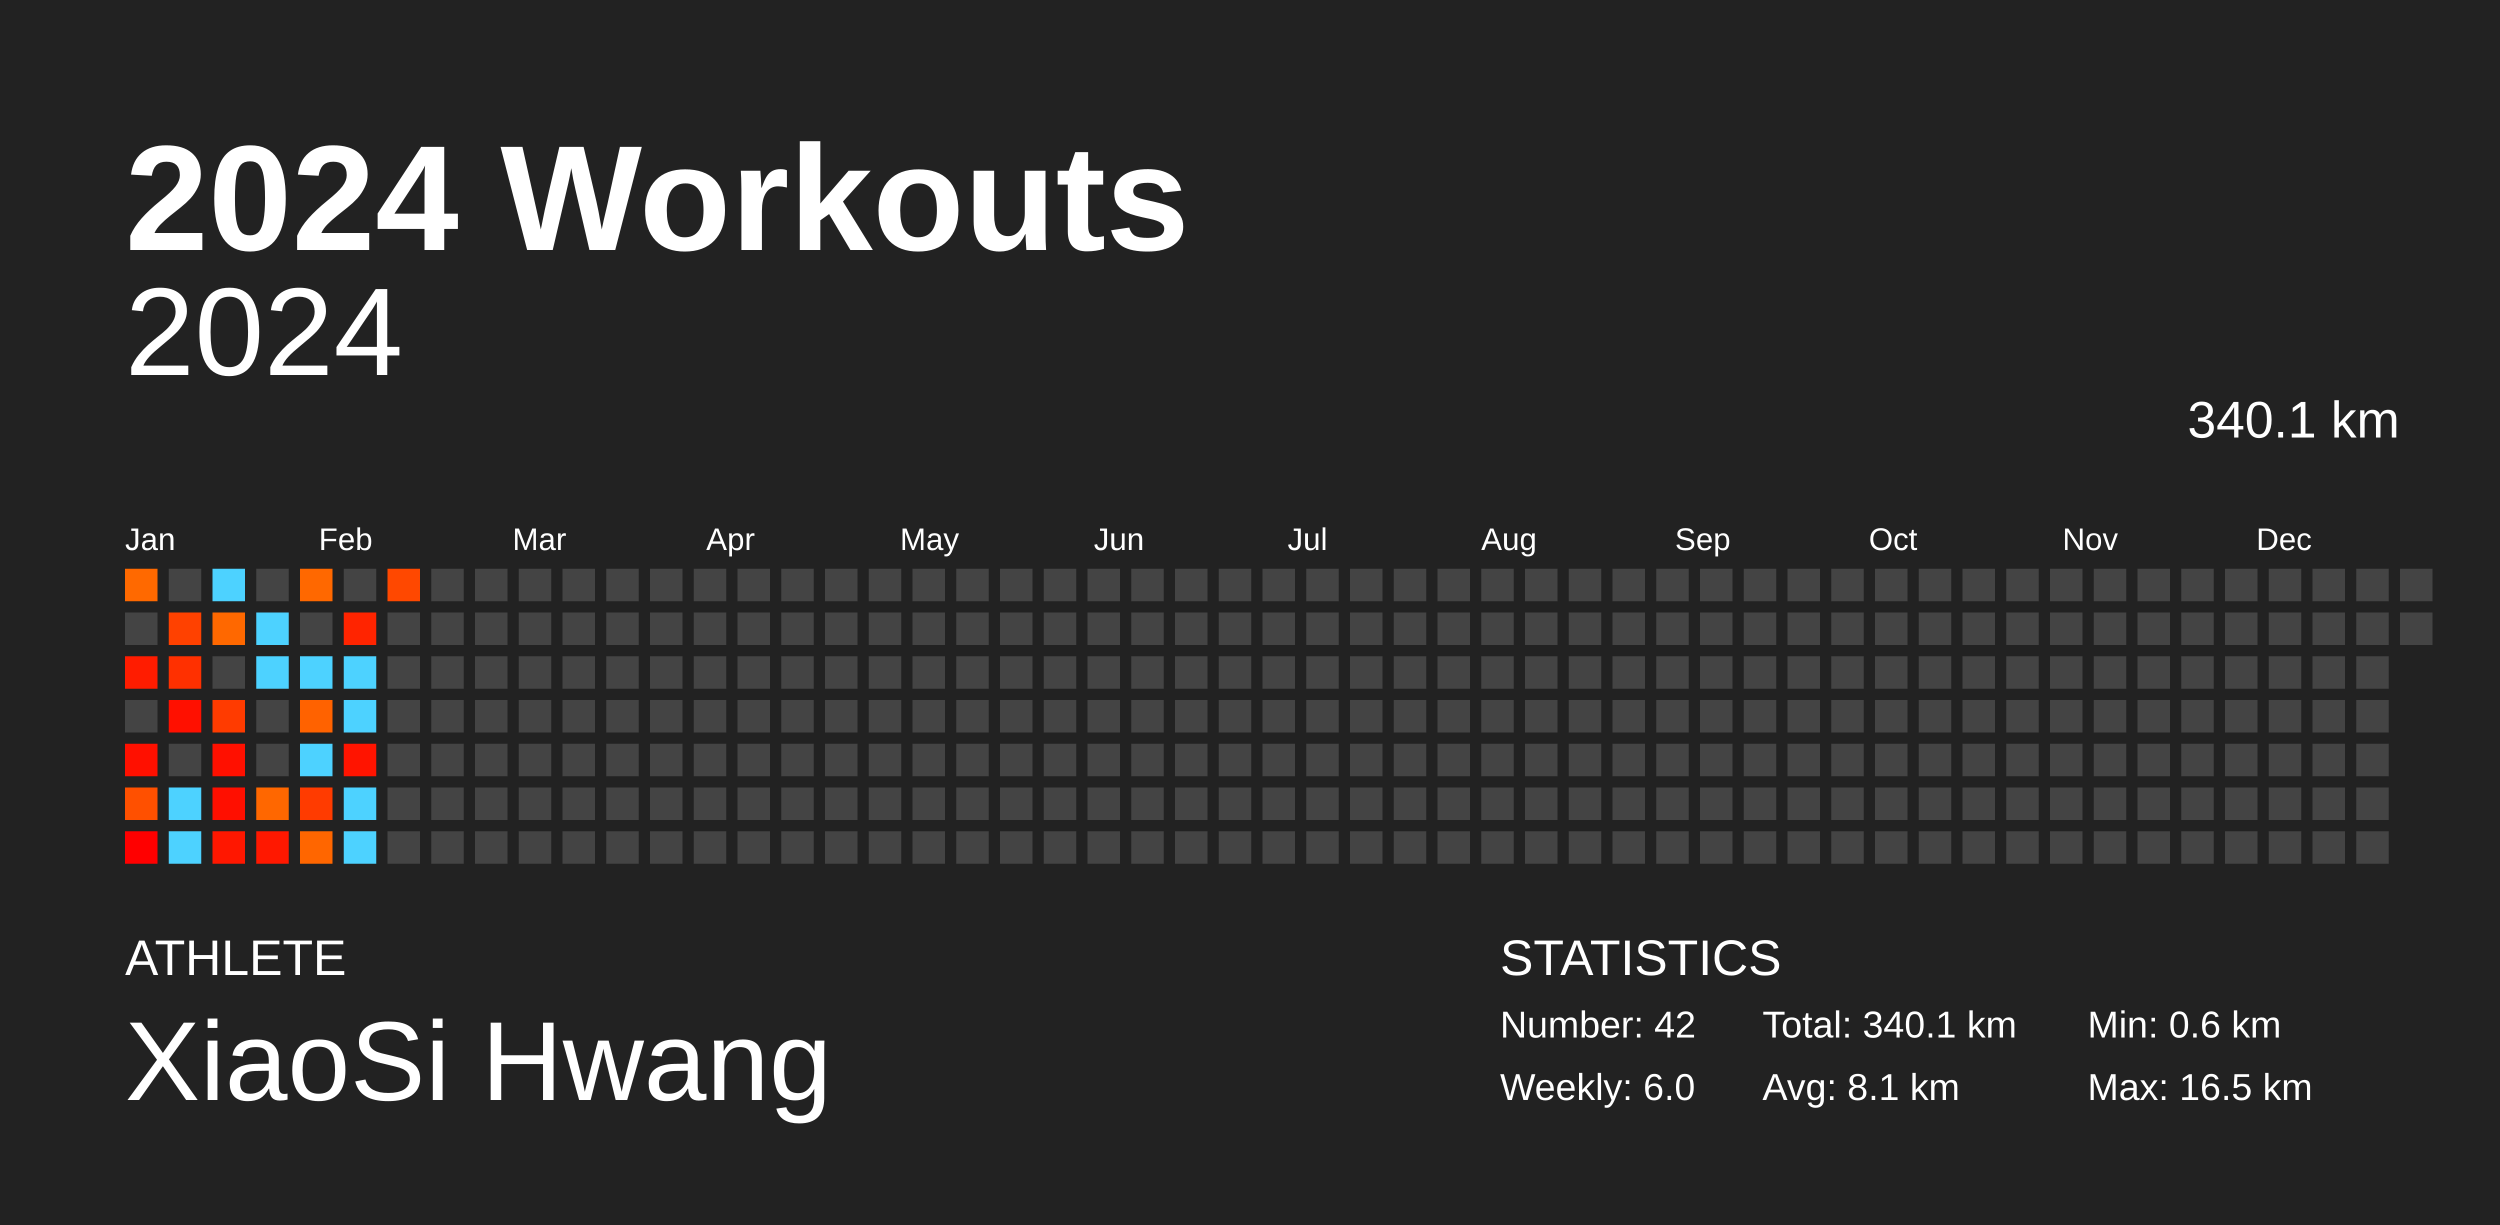
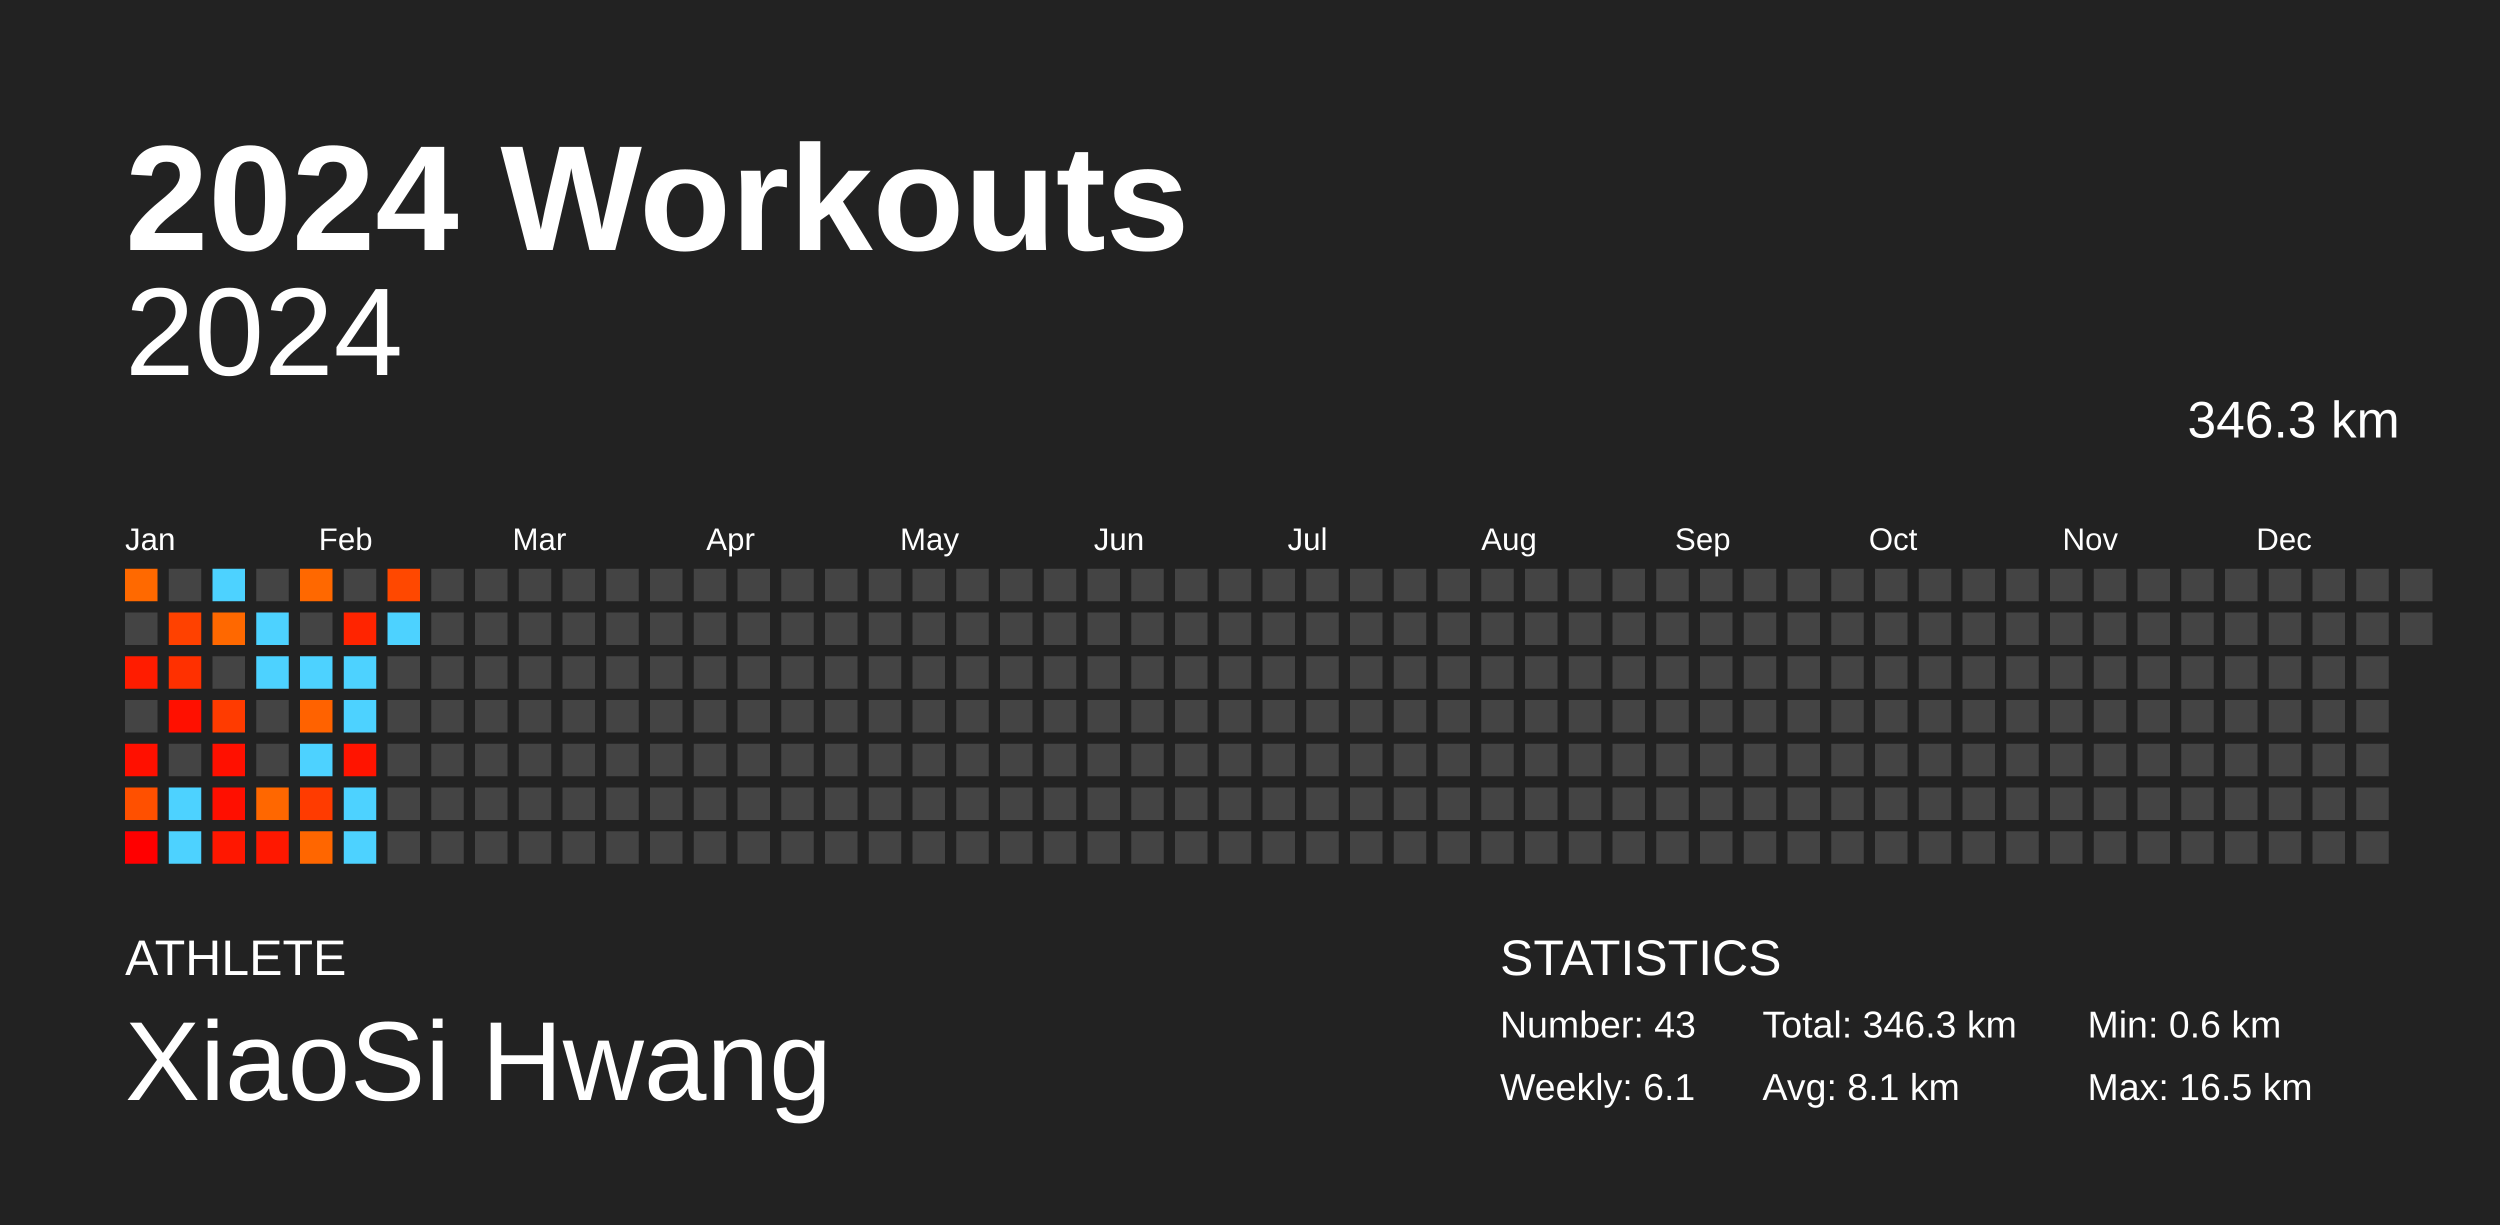
<svg xmlns="http://www.w3.org/2000/svg" baseProfile="full" height="98mm" version="1.1" viewBox="0,0,200,98" width="200mm">
  <defs />
  <rect fill="#222222" height="98" width="200" x="0" y="0" />
  <text fill="#FFFFFF" style="font-size:12px; font-family:Arial; font-weight:bold;" x="10" y="20">2024 Workouts</text>
  <text fill="#FFFFFF" style="font-size:4px; font-family:Arial" x="10" y="78">ATHLETE</text>
  <text fill="#FFFFFF" style="font-size:9px; font-family:Arial" x="10" y="88">XiaoSi Hwang</text>
  <text fill="#FFFFFF" style="font-size:4px; font-family:Arial" x="120" y="78">STATISTICS</text>
-   <text fill="#FFFFFF" style="font-size:3px; font-family:Arial" x="120" y="83">Number: 42</text>
-   <text fill="#FFFFFF" style="font-size:3px; font-family:Arial" x="120" y="88">Weekly: 6.0</text>
-   <text fill="#FFFFFF" style="font-size:3px; font-family:Arial" x="141" y="83">Total: 340.1 km</text>
+   <text fill="#FFFFFF" style="font-size:3px; font-family:Arial" x="120" y="83">Number: 43</text>
+   <text fill="#FFFFFF" style="font-size:3px; font-family:Arial" x="120" y="88">Weekly: 6.1</text>
+   <text fill="#FFFFFF" style="font-size:3px; font-family:Arial" x="141" y="83">Total: 346.3 km</text>
  <text fill="#FFFFFF" style="font-size:3px; font-family:Arial" x="141" y="88">Avg: 8.1 km</text>
  <text fill="#FFFFFF" style="font-size:3px; font-family:Arial" x="167" y="83">Min: 0.6 km</text>
  <text fill="#FFFFFF" style="font-size:3px; font-family:Arial" x="167" y="88">Max: 16.5 km</text>
  <text alignment-baseline="hanging" fill="#FFFFFF" style="font-size:10.0px; font-family:Arial;" x="10" y="30">2024</text>
-   <text alignment-baseline="hanging" fill="#FFFFFF" style="font-size:4.125px; font-family:Arial;" x="175" y="35">340.1 km</text>
+   <text alignment-baseline="hanging" fill="#FFFFFF" style="font-size:4.125px; font-family:Arial;" x="175" y="35">346.3 km</text>
  <text fill="#FFFFFF" style="font-size:2.5px; font-family:Arial" x="10.0" y="44">Jan</text>
  <text fill="#FFFFFF" style="font-size:2.5px; font-family:Arial" x="25.5" y="44">Feb</text>
  <text fill="#FFFFFF" style="font-size:2.5px; font-family:Arial" x="41.0" y="44">Mar</text>
  <text fill="#FFFFFF" style="font-size:2.5px; font-family:Arial" x="56.5" y="44">Apr</text>
  <text fill="#FFFFFF" style="font-size:2.5px; font-family:Arial" x="72.0" y="44">May</text>
  <text fill="#FFFFFF" style="font-size:2.5px; font-family:Arial" x="87.5" y="44">Jun</text>
  <text fill="#FFFFFF" style="font-size:2.5px; font-family:Arial" x="103.0" y="44">Jul</text>
  <text fill="#FFFFFF" style="font-size:2.5px; font-family:Arial" x="118.5" y="44">Aug</text>
  <text fill="#FFFFFF" style="font-size:2.5px; font-family:Arial" x="134.0" y="44">Sep</text>
  <text fill="#FFFFFF" style="font-size:2.5px; font-family:Arial" x="149.5" y="44">Oct</text>
  <text fill="#FFFFFF" style="font-size:2.5px; font-family:Arial" x="165.0" y="44">Nov</text>
  <text fill="#FFFFFF" style="font-size:2.5px; font-family:Arial" x="180.5" y="44">Dec</text>
  <rect fill="#ff6900" height="2.6" width="2.6" x="10.0" y="45.5" />
  <rect fill="#444444" height="2.6" width="2.6" x="10.0" y="49.0" />
  <rect fill="#ff1c00" height="2.6" width="2.6" x="10.0" y="52.5" />
  <rect fill="#444444" height="2.6" width="2.6" x="10.0" y="56.0" />
  <rect fill="#ff1000" height="2.6" width="2.6" x="10.0" y="59.5" />
  <rect fill="#ff5000" height="2.6" width="2.6" x="10.0" y="63.0" />
  <rect fill="#ff0000" height="2.6" width="2.6" x="10.0" y="66.5" />
  <rect fill="#444444" height="2.6" width="2.6" x="13.5" y="45.5" />
  <rect fill="#ff4100" height="2.6" width="2.6" x="13.5" y="49.0" />
  <rect fill="#ff3000" height="2.6" width="2.6" x="13.5" y="52.5" />
  <rect fill="#ff1000" height="2.6" width="2.6" x="13.5" y="56.0" />
  <rect fill="#444444" height="2.6" width="2.6" x="13.5" y="59.5" />
  <rect fill="#4dd2ff" height="2.6" width="2.6" x="13.5" y="63.0" />
  <rect fill="#4dd2ff" height="2.6" width="2.6" x="13.5" y="66.5" />
  <rect fill="#4dd2ff" height="2.6" width="2.6" x="17.0" y="45.5" />
  <rect fill="#ff6800" height="2.6" width="2.6" x="17.0" y="49.0" />
  <rect fill="#444444" height="2.6" width="2.6" x="17.0" y="52.5" />
  <rect fill="#ff3b00" height="2.6" width="2.6" x="17.0" y="56.0" />
  <rect fill="#ff1000" height="2.6" width="2.6" x="17.0" y="59.5" />
  <rect fill="#ff0f00" height="2.6" width="2.6" x="17.0" y="63.0" />
  <rect fill="#ff1700" height="2.6" width="2.6" x="17.0" y="66.5" />
  <rect fill="#444444" height="2.6" width="2.6" x="20.5" y="45.5" />
  <rect fill="#4dd2ff" height="2.6" width="2.6" x="20.5" y="49.0" />
  <rect fill="#4dd2ff" height="2.6" width="2.6" x="20.5" y="52.5" />
  <rect fill="#444444" height="2.6" width="2.6" x="20.5" y="56.0" />
  <rect fill="#444444" height="2.6" width="2.6" x="20.5" y="59.5" />
  <rect fill="#ff6700" height="2.6" width="2.6" x="20.5" y="63.0" />
  <rect fill="#ff1800" height="2.6" width="2.6" x="20.5" y="66.5" />
  <rect fill="#ff6800" height="2.6" width="2.6" x="24.0" y="45.5" />
  <rect fill="#444444" height="2.6" width="2.6" x="24.0" y="49.0" />
  <rect fill="#4dd2ff" height="2.6" width="2.6" x="24.0" y="52.5" />
  <rect fill="#ff6200" height="2.6" width="2.6" x="24.0" y="56.0" />
  <rect fill="#4dd2ff" height="2.6" width="2.6" x="24.0" y="59.5" />
  <rect fill="#ff3b00" height="2.6" width="2.6" x="24.0" y="63.0" />
  <rect fill="#ff6600" height="2.6" width="2.6" x="24.0" y="66.5" />
  <rect fill="#444444" height="2.6" width="2.6" x="27.5" y="45.5" />
  <rect fill="#ff2400" height="2.6" width="2.6" x="27.5" y="49.0" />
  <rect fill="#4dd2ff" height="2.6" width="2.6" x="27.5" y="52.5" />
  <rect fill="#4dd2ff" height="2.6" width="2.6" x="27.5" y="56.0" />
  <rect fill="#ff1400" height="2.6" width="2.6" x="27.5" y="59.5" />
  <rect fill="#4dd2ff" height="2.6" width="2.6" x="27.5" y="63.0" />
  <rect fill="#4dd2ff" height="2.6" width="2.6" x="27.5" y="66.5" />
  <rect fill="#ff4800" height="2.6" width="2.6" x="31.0" y="45.5" />
-   <rect fill="#444444" height="2.6" width="2.6" x="31.0" y="49.0" />
+   <rect fill="#4dd2ff" height="2.6" width="2.6" x="31.0" y="49.0" />
  <rect fill="#444444" height="2.6" width="2.6" x="31.0" y="52.5" />
  <rect fill="#444444" height="2.6" width="2.6" x="31.0" y="56.0" />
  <rect fill="#444444" height="2.6" width="2.6" x="31.0" y="59.5" />
  <rect fill="#444444" height="2.6" width="2.6" x="31.0" y="63.0" />
  <rect fill="#444444" height="2.6" width="2.6" x="31.0" y="66.5" />
  <rect fill="#444444" height="2.6" width="2.6" x="34.5" y="45.5" />
  <rect fill="#444444" height="2.6" width="2.6" x="34.5" y="49.0" />
  <rect fill="#444444" height="2.6" width="2.6" x="34.5" y="52.5" />
  <rect fill="#444444" height="2.6" width="2.6" x="34.5" y="56.0" />
  <rect fill="#444444" height="2.6" width="2.6" x="34.5" y="59.5" />
  <rect fill="#444444" height="2.6" width="2.6" x="34.5" y="63.0" />
  <rect fill="#444444" height="2.6" width="2.6" x="34.5" y="66.5" />
  <rect fill="#444444" height="2.6" width="2.6" x="38.0" y="45.5" />
  <rect fill="#444444" height="2.6" width="2.6" x="38.0" y="49.0" />
  <rect fill="#444444" height="2.6" width="2.6" x="38.0" y="52.5" />
  <rect fill="#444444" height="2.6" width="2.6" x="38.0" y="56.0" />
  <rect fill="#444444" height="2.6" width="2.6" x="38.0" y="59.5" />
  <rect fill="#444444" height="2.6" width="2.6" x="38.0" y="63.0" />
  <rect fill="#444444" height="2.6" width="2.6" x="38.0" y="66.5" />
  <rect fill="#444444" height="2.6" width="2.6" x="41.5" y="45.5" />
  <rect fill="#444444" height="2.6" width="2.6" x="41.5" y="49.0" />
  <rect fill="#444444" height="2.6" width="2.6" x="41.5" y="52.5" />
  <rect fill="#444444" height="2.6" width="2.6" x="41.5" y="56.0" />
  <rect fill="#444444" height="2.6" width="2.6" x="41.5" y="59.5" />
  <rect fill="#444444" height="2.6" width="2.6" x="41.5" y="63.0" />
  <rect fill="#444444" height="2.6" width="2.6" x="41.5" y="66.5" />
  <rect fill="#444444" height="2.6" width="2.6" x="45.0" y="45.5" />
  <rect fill="#444444" height="2.6" width="2.6" x="45.0" y="49.0" />
  <rect fill="#444444" height="2.6" width="2.6" x="45.0" y="52.5" />
  <rect fill="#444444" height="2.6" width="2.6" x="45.0" y="56.0" />
  <rect fill="#444444" height="2.6" width="2.6" x="45.0" y="59.5" />
  <rect fill="#444444" height="2.6" width="2.6" x="45.0" y="63.0" />
  <rect fill="#444444" height="2.6" width="2.6" x="45.0" y="66.5" />
  <rect fill="#444444" height="2.6" width="2.6" x="48.5" y="45.5" />
  <rect fill="#444444" height="2.6" width="2.6" x="48.5" y="49.0" />
  <rect fill="#444444" height="2.6" width="2.6" x="48.5" y="52.5" />
  <rect fill="#444444" height="2.6" width="2.6" x="48.5" y="56.0" />
  <rect fill="#444444" height="2.6" width="2.6" x="48.5" y="59.5" />
  <rect fill="#444444" height="2.6" width="2.6" x="48.5" y="63.0" />
  <rect fill="#444444" height="2.6" width="2.6" x="48.5" y="66.5" />
  <rect fill="#444444" height="2.6" width="2.6" x="52.0" y="45.5" />
  <rect fill="#444444" height="2.6" width="2.6" x="52.0" y="49.0" />
  <rect fill="#444444" height="2.6" width="2.6" x="52.0" y="52.5" />
  <rect fill="#444444" height="2.6" width="2.6" x="52.0" y="56.0" />
  <rect fill="#444444" height="2.6" width="2.6" x="52.0" y="59.5" />
  <rect fill="#444444" height="2.6" width="2.6" x="52.0" y="63.0" />
  <rect fill="#444444" height="2.6" width="2.6" x="52.0" y="66.5" />
  <rect fill="#444444" height="2.6" width="2.6" x="55.5" y="45.5" />
  <rect fill="#444444" height="2.6" width="2.6" x="55.5" y="49.0" />
  <rect fill="#444444" height="2.6" width="2.6" x="55.5" y="52.5" />
  <rect fill="#444444" height="2.6" width="2.6" x="55.5" y="56.0" />
  <rect fill="#444444" height="2.6" width="2.6" x="55.5" y="59.5" />
  <rect fill="#444444" height="2.6" width="2.6" x="55.5" y="63.0" />
  <rect fill="#444444" height="2.6" width="2.6" x="55.5" y="66.5" />
  <rect fill="#444444" height="2.6" width="2.6" x="59.0" y="45.5" />
  <rect fill="#444444" height="2.6" width="2.6" x="59.0" y="49.0" />
  <rect fill="#444444" height="2.6" width="2.6" x="59.0" y="52.5" />
  <rect fill="#444444" height="2.6" width="2.6" x="59.0" y="56.0" />
  <rect fill="#444444" height="2.6" width="2.6" x="59.0" y="59.5" />
  <rect fill="#444444" height="2.6" width="2.6" x="59.0" y="63.0" />
  <rect fill="#444444" height="2.6" width="2.6" x="59.0" y="66.5" />
  <rect fill="#444444" height="2.6" width="2.6" x="62.5" y="45.5" />
  <rect fill="#444444" height="2.6" width="2.6" x="62.5" y="49.0" />
  <rect fill="#444444" height="2.6" width="2.6" x="62.5" y="52.5" />
  <rect fill="#444444" height="2.6" width="2.6" x="62.5" y="56.0" />
  <rect fill="#444444" height="2.6" width="2.6" x="62.5" y="59.5" />
  <rect fill="#444444" height="2.6" width="2.6" x="62.5" y="63.0" />
  <rect fill="#444444" height="2.6" width="2.6" x="62.5" y="66.5" />
  <rect fill="#444444" height="2.6" width="2.6" x="66.0" y="45.5" />
  <rect fill="#444444" height="2.6" width="2.6" x="66.0" y="49.0" />
  <rect fill="#444444" height="2.6" width="2.6" x="66.0" y="52.5" />
  <rect fill="#444444" height="2.6" width="2.6" x="66.0" y="56.0" />
  <rect fill="#444444" height="2.6" width="2.6" x="66.0" y="59.5" />
  <rect fill="#444444" height="2.6" width="2.6" x="66.0" y="63.0" />
  <rect fill="#444444" height="2.6" width="2.6" x="66.0" y="66.5" />
  <rect fill="#444444" height="2.6" width="2.6" x="69.5" y="45.5" />
  <rect fill="#444444" height="2.6" width="2.6" x="69.5" y="49.0" />
  <rect fill="#444444" height="2.6" width="2.6" x="69.5" y="52.5" />
  <rect fill="#444444" height="2.6" width="2.6" x="69.5" y="56.0" />
  <rect fill="#444444" height="2.6" width="2.6" x="69.5" y="59.5" />
  <rect fill="#444444" height="2.6" width="2.6" x="69.5" y="63.0" />
  <rect fill="#444444" height="2.6" width="2.6" x="69.5" y="66.5" />
  <rect fill="#444444" height="2.6" width="2.6" x="73.0" y="45.5" />
  <rect fill="#444444" height="2.6" width="2.6" x="73.0" y="49.0" />
  <rect fill="#444444" height="2.6" width="2.6" x="73.0" y="52.5" />
  <rect fill="#444444" height="2.6" width="2.6" x="73.0" y="56.0" />
  <rect fill="#444444" height="2.6" width="2.6" x="73.0" y="59.5" />
  <rect fill="#444444" height="2.6" width="2.6" x="73.0" y="63.0" />
  <rect fill="#444444" height="2.6" width="2.6" x="73.0" y="66.5" />
  <rect fill="#444444" height="2.6" width="2.6" x="76.5" y="45.5" />
  <rect fill="#444444" height="2.6" width="2.6" x="76.5" y="49.0" />
  <rect fill="#444444" height="2.6" width="2.6" x="76.5" y="52.5" />
  <rect fill="#444444" height="2.6" width="2.6" x="76.5" y="56.0" />
  <rect fill="#444444" height="2.6" width="2.6" x="76.5" y="59.5" />
  <rect fill="#444444" height="2.6" width="2.6" x="76.5" y="63.0" />
  <rect fill="#444444" height="2.6" width="2.6" x="76.5" y="66.5" />
  <rect fill="#444444" height="2.6" width="2.6" x="80.0" y="45.5" />
  <rect fill="#444444" height="2.6" width="2.6" x="80.0" y="49.0" />
  <rect fill="#444444" height="2.6" width="2.6" x="80.0" y="52.5" />
  <rect fill="#444444" height="2.6" width="2.6" x="80.0" y="56.0" />
  <rect fill="#444444" height="2.6" width="2.6" x="80.0" y="59.5" />
  <rect fill="#444444" height="2.6" width="2.6" x="80.0" y="63.0" />
  <rect fill="#444444" height="2.6" width="2.6" x="80.0" y="66.5" />
  <rect fill="#444444" height="2.6" width="2.6" x="83.5" y="45.5" />
  <rect fill="#444444" height="2.6" width="2.6" x="83.5" y="49.0" />
  <rect fill="#444444" height="2.6" width="2.6" x="83.5" y="52.5" />
  <rect fill="#444444" height="2.6" width="2.6" x="83.5" y="56.0" />
  <rect fill="#444444" height="2.6" width="2.6" x="83.5" y="59.5" />
  <rect fill="#444444" height="2.6" width="2.6" x="83.5" y="63.0" />
  <rect fill="#444444" height="2.6" width="2.6" x="83.5" y="66.5" />
  <rect fill="#444444" height="2.6" width="2.6" x="87.0" y="45.5" />
  <rect fill="#444444" height="2.6" width="2.6" x="87.0" y="49.0" />
  <rect fill="#444444" height="2.6" width="2.6" x="87.0" y="52.5" />
  <rect fill="#444444" height="2.6" width="2.6" x="87.0" y="56.0" />
  <rect fill="#444444" height="2.6" width="2.6" x="87.0" y="59.5" />
  <rect fill="#444444" height="2.6" width="2.6" x="87.0" y="63.0" />
  <rect fill="#444444" height="2.6" width="2.6" x="87.0" y="66.5" />
  <rect fill="#444444" height="2.6" width="2.6" x="90.5" y="45.5" />
  <rect fill="#444444" height="2.6" width="2.6" x="90.5" y="49.0" />
  <rect fill="#444444" height="2.6" width="2.6" x="90.5" y="52.5" />
  <rect fill="#444444" height="2.6" width="2.6" x="90.5" y="56.0" />
  <rect fill="#444444" height="2.6" width="2.6" x="90.5" y="59.5" />
  <rect fill="#444444" height="2.6" width="2.6" x="90.5" y="63.0" />
  <rect fill="#444444" height="2.6" width="2.6" x="90.5" y="66.5" />
  <rect fill="#444444" height="2.6" width="2.6" x="94.0" y="45.5" />
  <rect fill="#444444" height="2.6" width="2.6" x="94.0" y="49.0" />
  <rect fill="#444444" height="2.6" width="2.6" x="94.0" y="52.5" />
  <rect fill="#444444" height="2.6" width="2.6" x="94.0" y="56.0" />
  <rect fill="#444444" height="2.6" width="2.6" x="94.0" y="59.5" />
  <rect fill="#444444" height="2.6" width="2.6" x="94.0" y="63.0" />
  <rect fill="#444444" height="2.6" width="2.6" x="94.0" y="66.5" />
  <rect fill="#444444" height="2.6" width="2.6" x="97.5" y="45.5" />
  <rect fill="#444444" height="2.6" width="2.6" x="97.5" y="49.0" />
  <rect fill="#444444" height="2.6" width="2.6" x="97.5" y="52.5" />
  <rect fill="#444444" height="2.6" width="2.6" x="97.5" y="56.0" />
  <rect fill="#444444" height="2.6" width="2.6" x="97.5" y="59.5" />
  <rect fill="#444444" height="2.6" width="2.6" x="97.5" y="63.0" />
  <rect fill="#444444" height="2.6" width="2.6" x="97.5" y="66.5" />
  <rect fill="#444444" height="2.6" width="2.6" x="101.0" y="45.5" />
  <rect fill="#444444" height="2.6" width="2.6" x="101.0" y="49.0" />
  <rect fill="#444444" height="2.6" width="2.6" x="101.0" y="52.5" />
  <rect fill="#444444" height="2.6" width="2.6" x="101.0" y="56.0" />
  <rect fill="#444444" height="2.6" width="2.6" x="101.0" y="59.5" />
  <rect fill="#444444" height="2.6" width="2.6" x="101.0" y="63.0" />
  <rect fill="#444444" height="2.6" width="2.6" x="101.0" y="66.5" />
  <rect fill="#444444" height="2.6" width="2.6" x="104.5" y="45.5" />
  <rect fill="#444444" height="2.6" width="2.6" x="104.5" y="49.0" />
  <rect fill="#444444" height="2.6" width="2.6" x="104.5" y="52.5" />
  <rect fill="#444444" height="2.6" width="2.6" x="104.5" y="56.0" />
  <rect fill="#444444" height="2.6" width="2.6" x="104.5" y="59.5" />
  <rect fill="#444444" height="2.6" width="2.6" x="104.5" y="63.0" />
  <rect fill="#444444" height="2.6" width="2.6" x="104.5" y="66.5" />
  <rect fill="#444444" height="2.6" width="2.6" x="108.0" y="45.5" />
  <rect fill="#444444" height="2.6" width="2.6" x="108.0" y="49.0" />
  <rect fill="#444444" height="2.6" width="2.6" x="108.0" y="52.5" />
  <rect fill="#444444" height="2.6" width="2.6" x="108.0" y="56.0" />
  <rect fill="#444444" height="2.6" width="2.6" x="108.0" y="59.5" />
  <rect fill="#444444" height="2.6" width="2.6" x="108.0" y="63.0" />
  <rect fill="#444444" height="2.6" width="2.6" x="108.0" y="66.5" />
  <rect fill="#444444" height="2.6" width="2.6" x="111.5" y="45.5" />
  <rect fill="#444444" height="2.6" width="2.6" x="111.5" y="49.0" />
  <rect fill="#444444" height="2.6" width="2.6" x="111.5" y="52.5" />
  <rect fill="#444444" height="2.6" width="2.6" x="111.5" y="56.0" />
  <rect fill="#444444" height="2.6" width="2.6" x="111.5" y="59.5" />
  <rect fill="#444444" height="2.6" width="2.6" x="111.5" y="63.0" />
  <rect fill="#444444" height="2.6" width="2.6" x="111.5" y="66.5" />
  <rect fill="#444444" height="2.6" width="2.6" x="115.0" y="45.5" />
  <rect fill="#444444" height="2.6" width="2.6" x="115.0" y="49.0" />
  <rect fill="#444444" height="2.6" width="2.6" x="115.0" y="52.5" />
  <rect fill="#444444" height="2.6" width="2.6" x="115.0" y="56.0" />
  <rect fill="#444444" height="2.6" width="2.6" x="115.0" y="59.5" />
  <rect fill="#444444" height="2.6" width="2.6" x="115.0" y="63.0" />
  <rect fill="#444444" height="2.6" width="2.6" x="115.0" y="66.5" />
  <rect fill="#444444" height="2.6" width="2.6" x="118.5" y="45.5" />
  <rect fill="#444444" height="2.6" width="2.6" x="118.5" y="49.0" />
  <rect fill="#444444" height="2.6" width="2.6" x="118.5" y="52.5" />
  <rect fill="#444444" height="2.6" width="2.6" x="118.5" y="56.0" />
  <rect fill="#444444" height="2.6" width="2.6" x="118.5" y="59.5" />
  <rect fill="#444444" height="2.6" width="2.6" x="118.5" y="63.0" />
  <rect fill="#444444" height="2.6" width="2.6" x="118.5" y="66.5" />
  <rect fill="#444444" height="2.6" width="2.6" x="122.0" y="45.5" />
  <rect fill="#444444" height="2.6" width="2.6" x="122.0" y="49.0" />
  <rect fill="#444444" height="2.6" width="2.6" x="122.0" y="52.5" />
  <rect fill="#444444" height="2.6" width="2.6" x="122.0" y="56.0" />
  <rect fill="#444444" height="2.6" width="2.6" x="122.0" y="59.5" />
  <rect fill="#444444" height="2.6" width="2.6" x="122.0" y="63.0" />
  <rect fill="#444444" height="2.6" width="2.6" x="122.0" y="66.5" />
  <rect fill="#444444" height="2.6" width="2.6" x="125.5" y="45.5" />
  <rect fill="#444444" height="2.6" width="2.6" x="125.5" y="49.0" />
  <rect fill="#444444" height="2.6" width="2.6" x="125.5" y="52.5" />
  <rect fill="#444444" height="2.6" width="2.6" x="125.5" y="56.0" />
  <rect fill="#444444" height="2.6" width="2.6" x="125.5" y="59.5" />
  <rect fill="#444444" height="2.6" width="2.6" x="125.5" y="63.0" />
  <rect fill="#444444" height="2.6" width="2.6" x="125.5" y="66.5" />
  <rect fill="#444444" height="2.6" width="2.6" x="129.0" y="45.5" />
  <rect fill="#444444" height="2.6" width="2.6" x="129.0" y="49.0" />
  <rect fill="#444444" height="2.6" width="2.6" x="129.0" y="52.5" />
  <rect fill="#444444" height="2.6" width="2.6" x="129.0" y="56.0" />
  <rect fill="#444444" height="2.6" width="2.6" x="129.0" y="59.5" />
  <rect fill="#444444" height="2.6" width="2.6" x="129.0" y="63.0" />
  <rect fill="#444444" height="2.6" width="2.6" x="129.0" y="66.5" />
  <rect fill="#444444" height="2.6" width="2.6" x="132.5" y="45.5" />
  <rect fill="#444444" height="2.6" width="2.6" x="132.5" y="49.0" />
  <rect fill="#444444" height="2.6" width="2.6" x="132.5" y="52.5" />
  <rect fill="#444444" height="2.6" width="2.6" x="132.5" y="56.0" />
  <rect fill="#444444" height="2.6" width="2.6" x="132.5" y="59.5" />
  <rect fill="#444444" height="2.6" width="2.6" x="132.5" y="63.0" />
  <rect fill="#444444" height="2.6" width="2.6" x="132.5" y="66.5" />
  <rect fill="#444444" height="2.6" width="2.6" x="136.0" y="45.5" />
  <rect fill="#444444" height="2.6" width="2.6" x="136.0" y="49.0" />
  <rect fill="#444444" height="2.6" width="2.6" x="136.0" y="52.5" />
  <rect fill="#444444" height="2.6" width="2.6" x="136.0" y="56.0" />
  <rect fill="#444444" height="2.6" width="2.6" x="136.0" y="59.5" />
  <rect fill="#444444" height="2.6" width="2.6" x="136.0" y="63.0" />
  <rect fill="#444444" height="2.6" width="2.6" x="136.0" y="66.5" />
  <rect fill="#444444" height="2.6" width="2.6" x="139.5" y="45.5" />
  <rect fill="#444444" height="2.6" width="2.6" x="139.5" y="49.0" />
  <rect fill="#444444" height="2.6" width="2.6" x="139.5" y="52.5" />
  <rect fill="#444444" height="2.6" width="2.6" x="139.5" y="56.0" />
  <rect fill="#444444" height="2.6" width="2.6" x="139.5" y="59.5" />
  <rect fill="#444444" height="2.6" width="2.6" x="139.5" y="63.0" />
  <rect fill="#444444" height="2.6" width="2.6" x="139.5" y="66.5" />
  <rect fill="#444444" height="2.6" width="2.6" x="143.0" y="45.5" />
  <rect fill="#444444" height="2.6" width="2.6" x="143.0" y="49.0" />
  <rect fill="#444444" height="2.6" width="2.6" x="143.0" y="52.5" />
  <rect fill="#444444" height="2.6" width="2.6" x="143.0" y="56.0" />
  <rect fill="#444444" height="2.6" width="2.6" x="143.0" y="59.5" />
  <rect fill="#444444" height="2.6" width="2.6" x="143.0" y="63.0" />
  <rect fill="#444444" height="2.6" width="2.6" x="143.0" y="66.5" />
  <rect fill="#444444" height="2.6" width="2.6" x="146.5" y="45.5" />
  <rect fill="#444444" height="2.6" width="2.6" x="146.5" y="49.0" />
  <rect fill="#444444" height="2.6" width="2.6" x="146.5" y="52.5" />
  <rect fill="#444444" height="2.6" width="2.6" x="146.5" y="56.0" />
  <rect fill="#444444" height="2.6" width="2.6" x="146.5" y="59.5" />
  <rect fill="#444444" height="2.6" width="2.6" x="146.5" y="63.0" />
  <rect fill="#444444" height="2.6" width="2.6" x="146.5" y="66.5" />
  <rect fill="#444444" height="2.6" width="2.6" x="150.0" y="45.5" />
  <rect fill="#444444" height="2.6" width="2.6" x="150.0" y="49.0" />
  <rect fill="#444444" height="2.6" width="2.6" x="150.0" y="52.5" />
  <rect fill="#444444" height="2.6" width="2.6" x="150.0" y="56.0" />
  <rect fill="#444444" height="2.6" width="2.6" x="150.0" y="59.5" />
  <rect fill="#444444" height="2.6" width="2.6" x="150.0" y="63.0" />
  <rect fill="#444444" height="2.6" width="2.6" x="150.0" y="66.5" />
  <rect fill="#444444" height="2.6" width="2.6" x="153.5" y="45.5" />
  <rect fill="#444444" height="2.6" width="2.6" x="153.5" y="49.0" />
  <rect fill="#444444" height="2.6" width="2.6" x="153.5" y="52.5" />
  <rect fill="#444444" height="2.6" width="2.6" x="153.5" y="56.0" />
  <rect fill="#444444" height="2.6" width="2.6" x="153.5" y="59.5" />
  <rect fill="#444444" height="2.6" width="2.6" x="153.5" y="63.0" />
  <rect fill="#444444" height="2.6" width="2.6" x="153.5" y="66.5" />
  <rect fill="#444444" height="2.6" width="2.6" x="157.0" y="45.5" />
  <rect fill="#444444" height="2.6" width="2.6" x="157.0" y="49.0" />
  <rect fill="#444444" height="2.6" width="2.6" x="157.0" y="52.5" />
  <rect fill="#444444" height="2.6" width="2.6" x="157.0" y="56.0" />
  <rect fill="#444444" height="2.6" width="2.6" x="157.0" y="59.5" />
  <rect fill="#444444" height="2.6" width="2.6" x="157.0" y="63.0" />
  <rect fill="#444444" height="2.6" width="2.6" x="157.0" y="66.5" />
  <rect fill="#444444" height="2.6" width="2.6" x="160.5" y="45.5" />
  <rect fill="#444444" height="2.6" width="2.6" x="160.5" y="49.0" />
  <rect fill="#444444" height="2.6" width="2.6" x="160.5" y="52.5" />
  <rect fill="#444444" height="2.6" width="2.6" x="160.5" y="56.0" />
  <rect fill="#444444" height="2.6" width="2.6" x="160.5" y="59.5" />
  <rect fill="#444444" height="2.6" width="2.6" x="160.5" y="63.0" />
  <rect fill="#444444" height="2.6" width="2.6" x="160.5" y="66.5" />
  <rect fill="#444444" height="2.6" width="2.6" x="164.0" y="45.5" />
  <rect fill="#444444" height="2.6" width="2.6" x="164.0" y="49.0" />
  <rect fill="#444444" height="2.6" width="2.6" x="164.0" y="52.5" />
  <rect fill="#444444" height="2.6" width="2.6" x="164.0" y="56.0" />
  <rect fill="#444444" height="2.6" width="2.6" x="164.0" y="59.5" />
  <rect fill="#444444" height="2.6" width="2.6" x="164.0" y="63.0" />
  <rect fill="#444444" height="2.6" width="2.6" x="164.0" y="66.5" />
  <rect fill="#444444" height="2.6" width="2.6" x="167.5" y="45.5" />
  <rect fill="#444444" height="2.6" width="2.6" x="167.5" y="49.0" />
  <rect fill="#444444" height="2.6" width="2.6" x="167.5" y="52.5" />
  <rect fill="#444444" height="2.6" width="2.6" x="167.5" y="56.0" />
  <rect fill="#444444" height="2.6" width="2.6" x="167.5" y="59.5" />
  <rect fill="#444444" height="2.6" width="2.6" x="167.5" y="63.0" />
  <rect fill="#444444" height="2.6" width="2.6" x="167.5" y="66.5" />
  <rect fill="#444444" height="2.6" width="2.6" x="171.0" y="45.5" />
  <rect fill="#444444" height="2.6" width="2.6" x="171.0" y="49.0" />
  <rect fill="#444444" height="2.6" width="2.6" x="171.0" y="52.5" />
  <rect fill="#444444" height="2.6" width="2.6" x="171.0" y="56.0" />
  <rect fill="#444444" height="2.6" width="2.6" x="171.0" y="59.5" />
  <rect fill="#444444" height="2.6" width="2.6" x="171.0" y="63.0" />
  <rect fill="#444444" height="2.6" width="2.6" x="171.0" y="66.5" />
  <rect fill="#444444" height="2.6" width="2.6" x="174.5" y="45.5" />
  <rect fill="#444444" height="2.6" width="2.6" x="174.5" y="49.0" />
  <rect fill="#444444" height="2.6" width="2.6" x="174.5" y="52.5" />
  <rect fill="#444444" height="2.6" width="2.6" x="174.5" y="56.0" />
  <rect fill="#444444" height="2.6" width="2.6" x="174.5" y="59.5" />
  <rect fill="#444444" height="2.6" width="2.6" x="174.5" y="63.0" />
  <rect fill="#444444" height="2.6" width="2.6" x="174.5" y="66.5" />
  <rect fill="#444444" height="2.6" width="2.6" x="178.0" y="45.5" />
  <rect fill="#444444" height="2.6" width="2.6" x="178.0" y="49.0" />
  <rect fill="#444444" height="2.6" width="2.6" x="178.0" y="52.5" />
  <rect fill="#444444" height="2.6" width="2.6" x="178.0" y="56.0" />
  <rect fill="#444444" height="2.6" width="2.6" x="178.0" y="59.5" />
  <rect fill="#444444" height="2.6" width="2.6" x="178.0" y="63.0" />
  <rect fill="#444444" height="2.6" width="2.6" x="178.0" y="66.5" />
  <rect fill="#444444" height="2.6" width="2.6" x="181.5" y="45.5" />
  <rect fill="#444444" height="2.6" width="2.6" x="181.5" y="49.0" />
  <rect fill="#444444" height="2.6" width="2.6" x="181.5" y="52.5" />
  <rect fill="#444444" height="2.6" width="2.6" x="181.5" y="56.0" />
  <rect fill="#444444" height="2.6" width="2.6" x="181.5" y="59.5" />
  <rect fill="#444444" height="2.6" width="2.6" x="181.5" y="63.0" />
  <rect fill="#444444" height="2.6" width="2.6" x="181.5" y="66.5" />
  <rect fill="#444444" height="2.6" width="2.6" x="185.0" y="45.5" />
  <rect fill="#444444" height="2.6" width="2.6" x="185.0" y="49.0" />
  <rect fill="#444444" height="2.6" width="2.6" x="185.0" y="52.5" />
  <rect fill="#444444" height="2.6" width="2.6" x="185.0" y="56.0" />
  <rect fill="#444444" height="2.6" width="2.6" x="185.0" y="59.5" />
  <rect fill="#444444" height="2.6" width="2.6" x="185.0" y="63.0" />
  <rect fill="#444444" height="2.6" width="2.6" x="185.0" y="66.5" />
  <rect fill="#444444" height="2.6" width="2.6" x="188.5" y="45.5" />
  <rect fill="#444444" height="2.6" width="2.6" x="188.5" y="49.0" />
  <rect fill="#444444" height="2.6" width="2.6" x="188.5" y="52.5" />
  <rect fill="#444444" height="2.6" width="2.6" x="188.5" y="56.0" />
  <rect fill="#444444" height="2.6" width="2.6" x="188.5" y="59.5" />
  <rect fill="#444444" height="2.6" width="2.6" x="188.5" y="63.0" />
  <rect fill="#444444" height="2.6" width="2.6" x="188.5" y="66.5" />
  <rect fill="#444444" height="2.6" width="2.6" x="192.0" y="45.5" />
  <rect fill="#444444" height="2.6" width="2.6" x="192.0" y="49.0" />
</svg>
